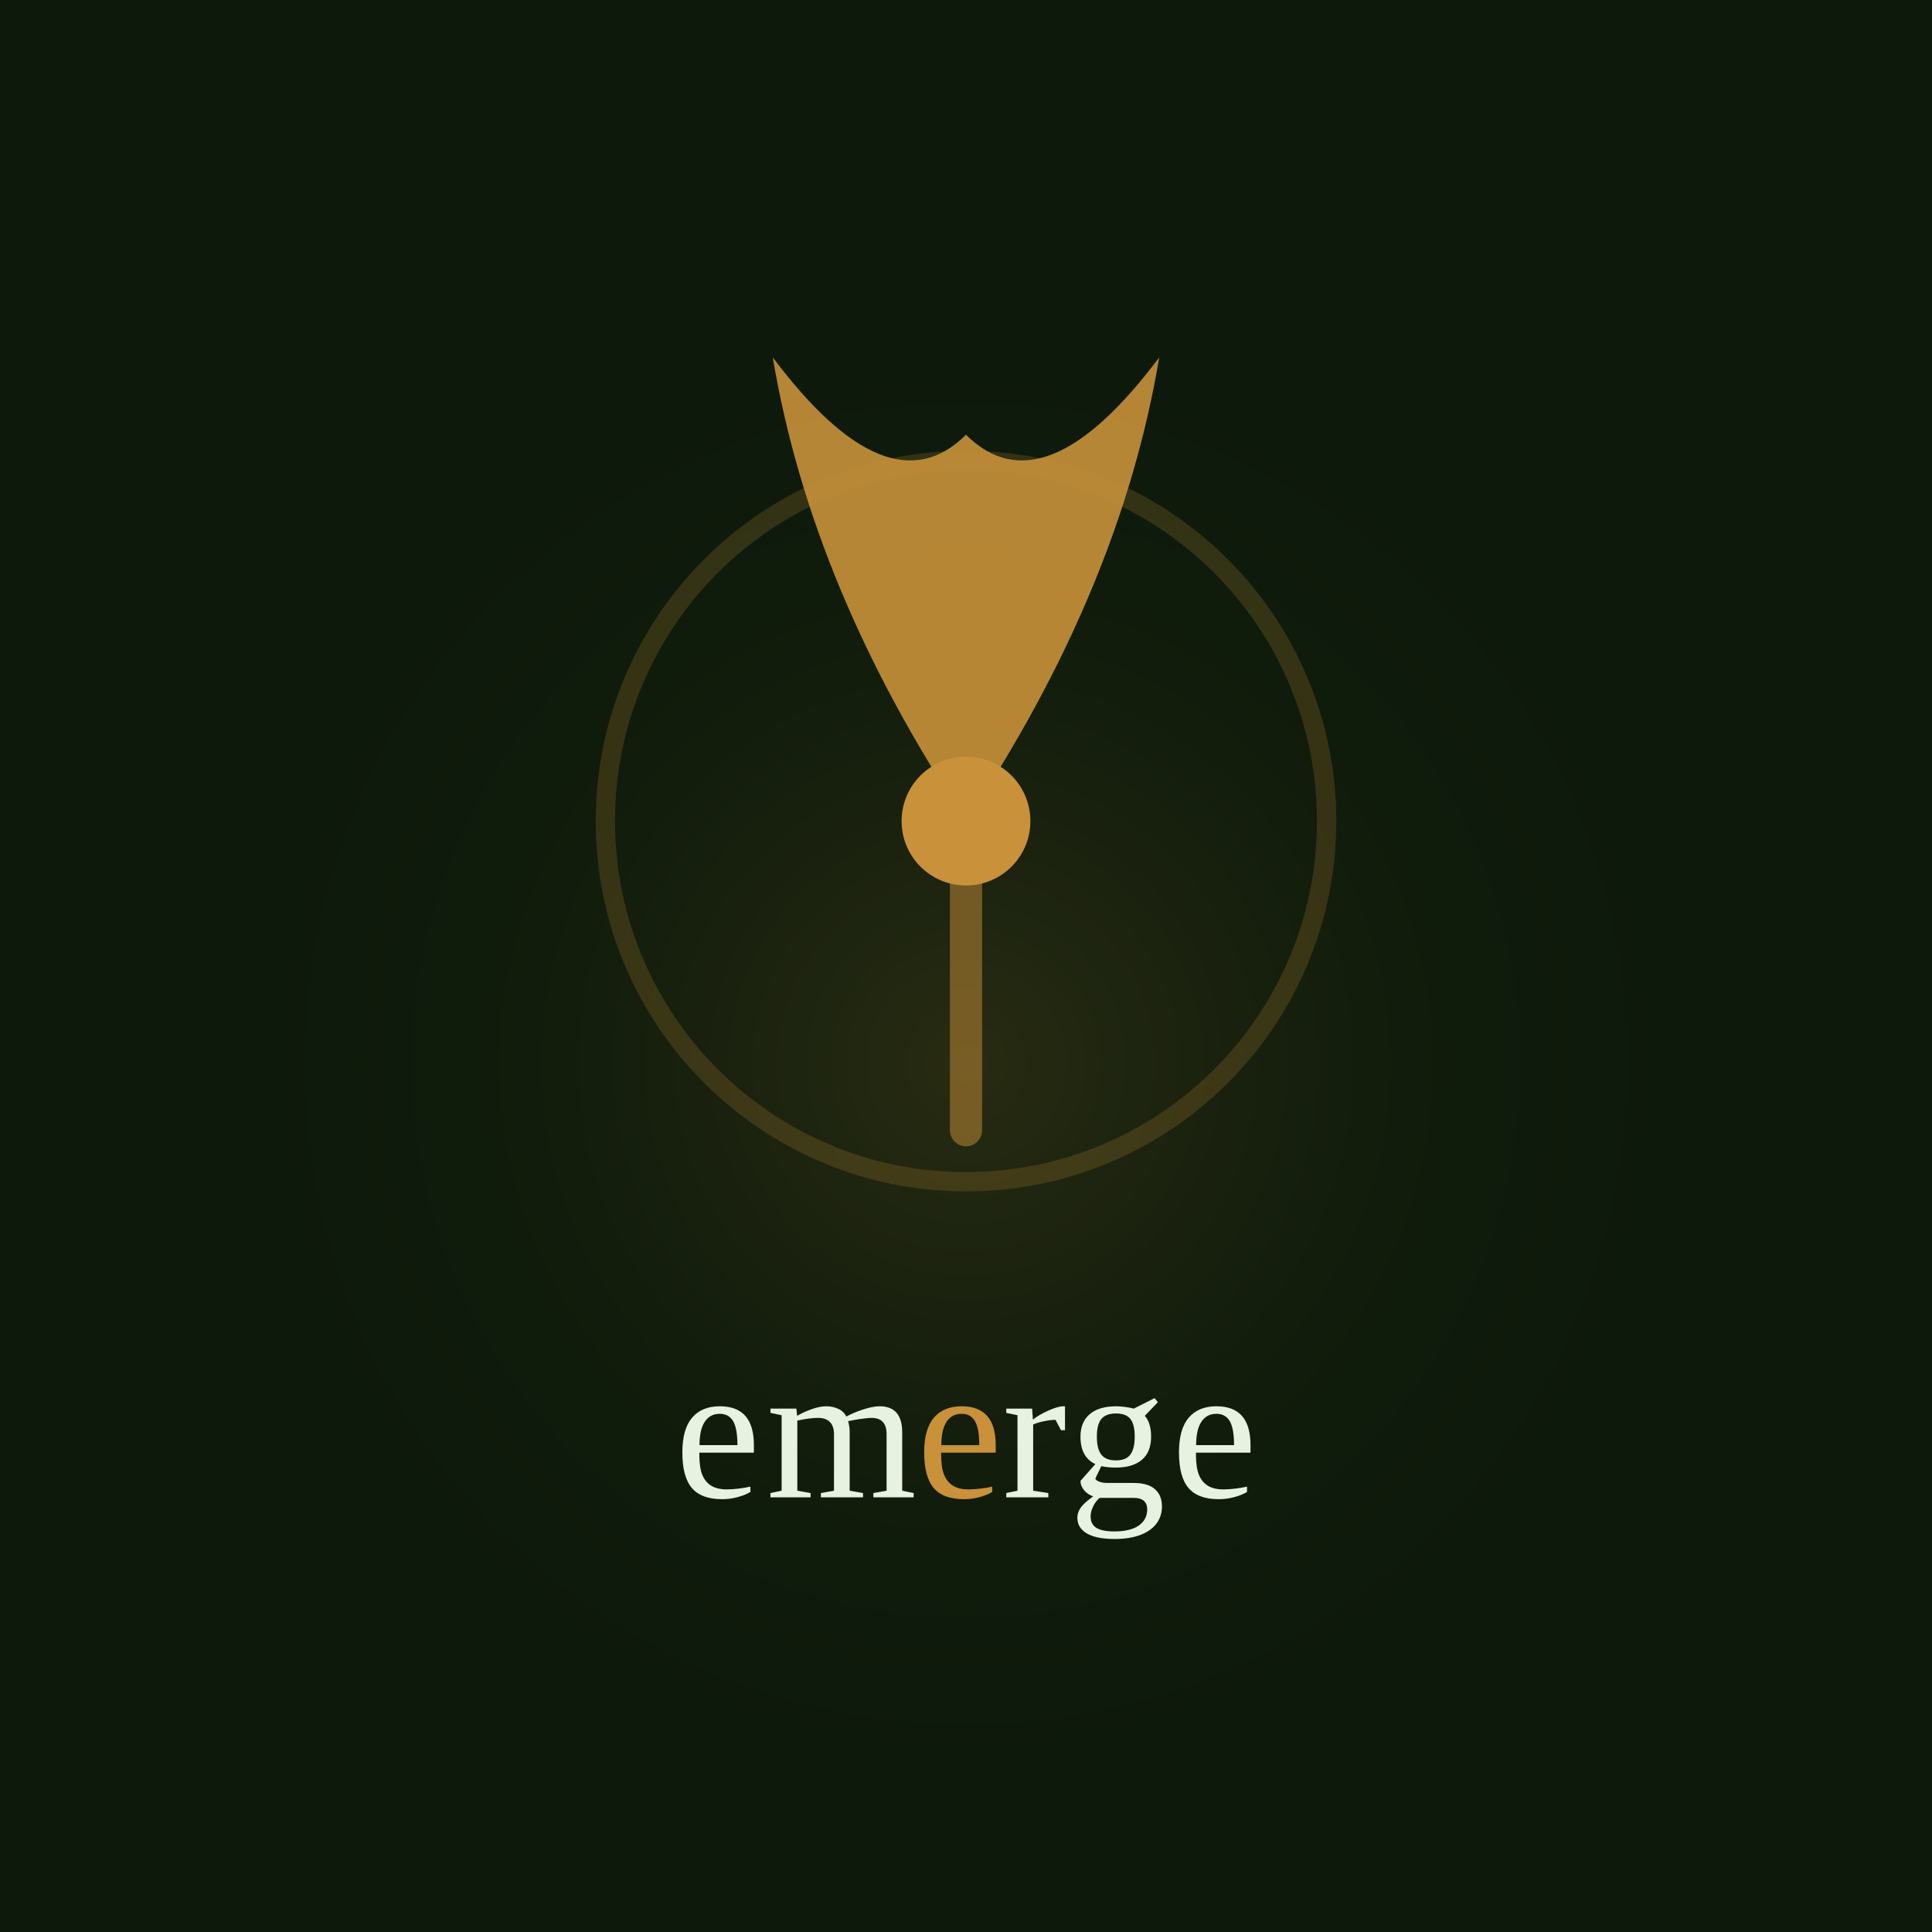
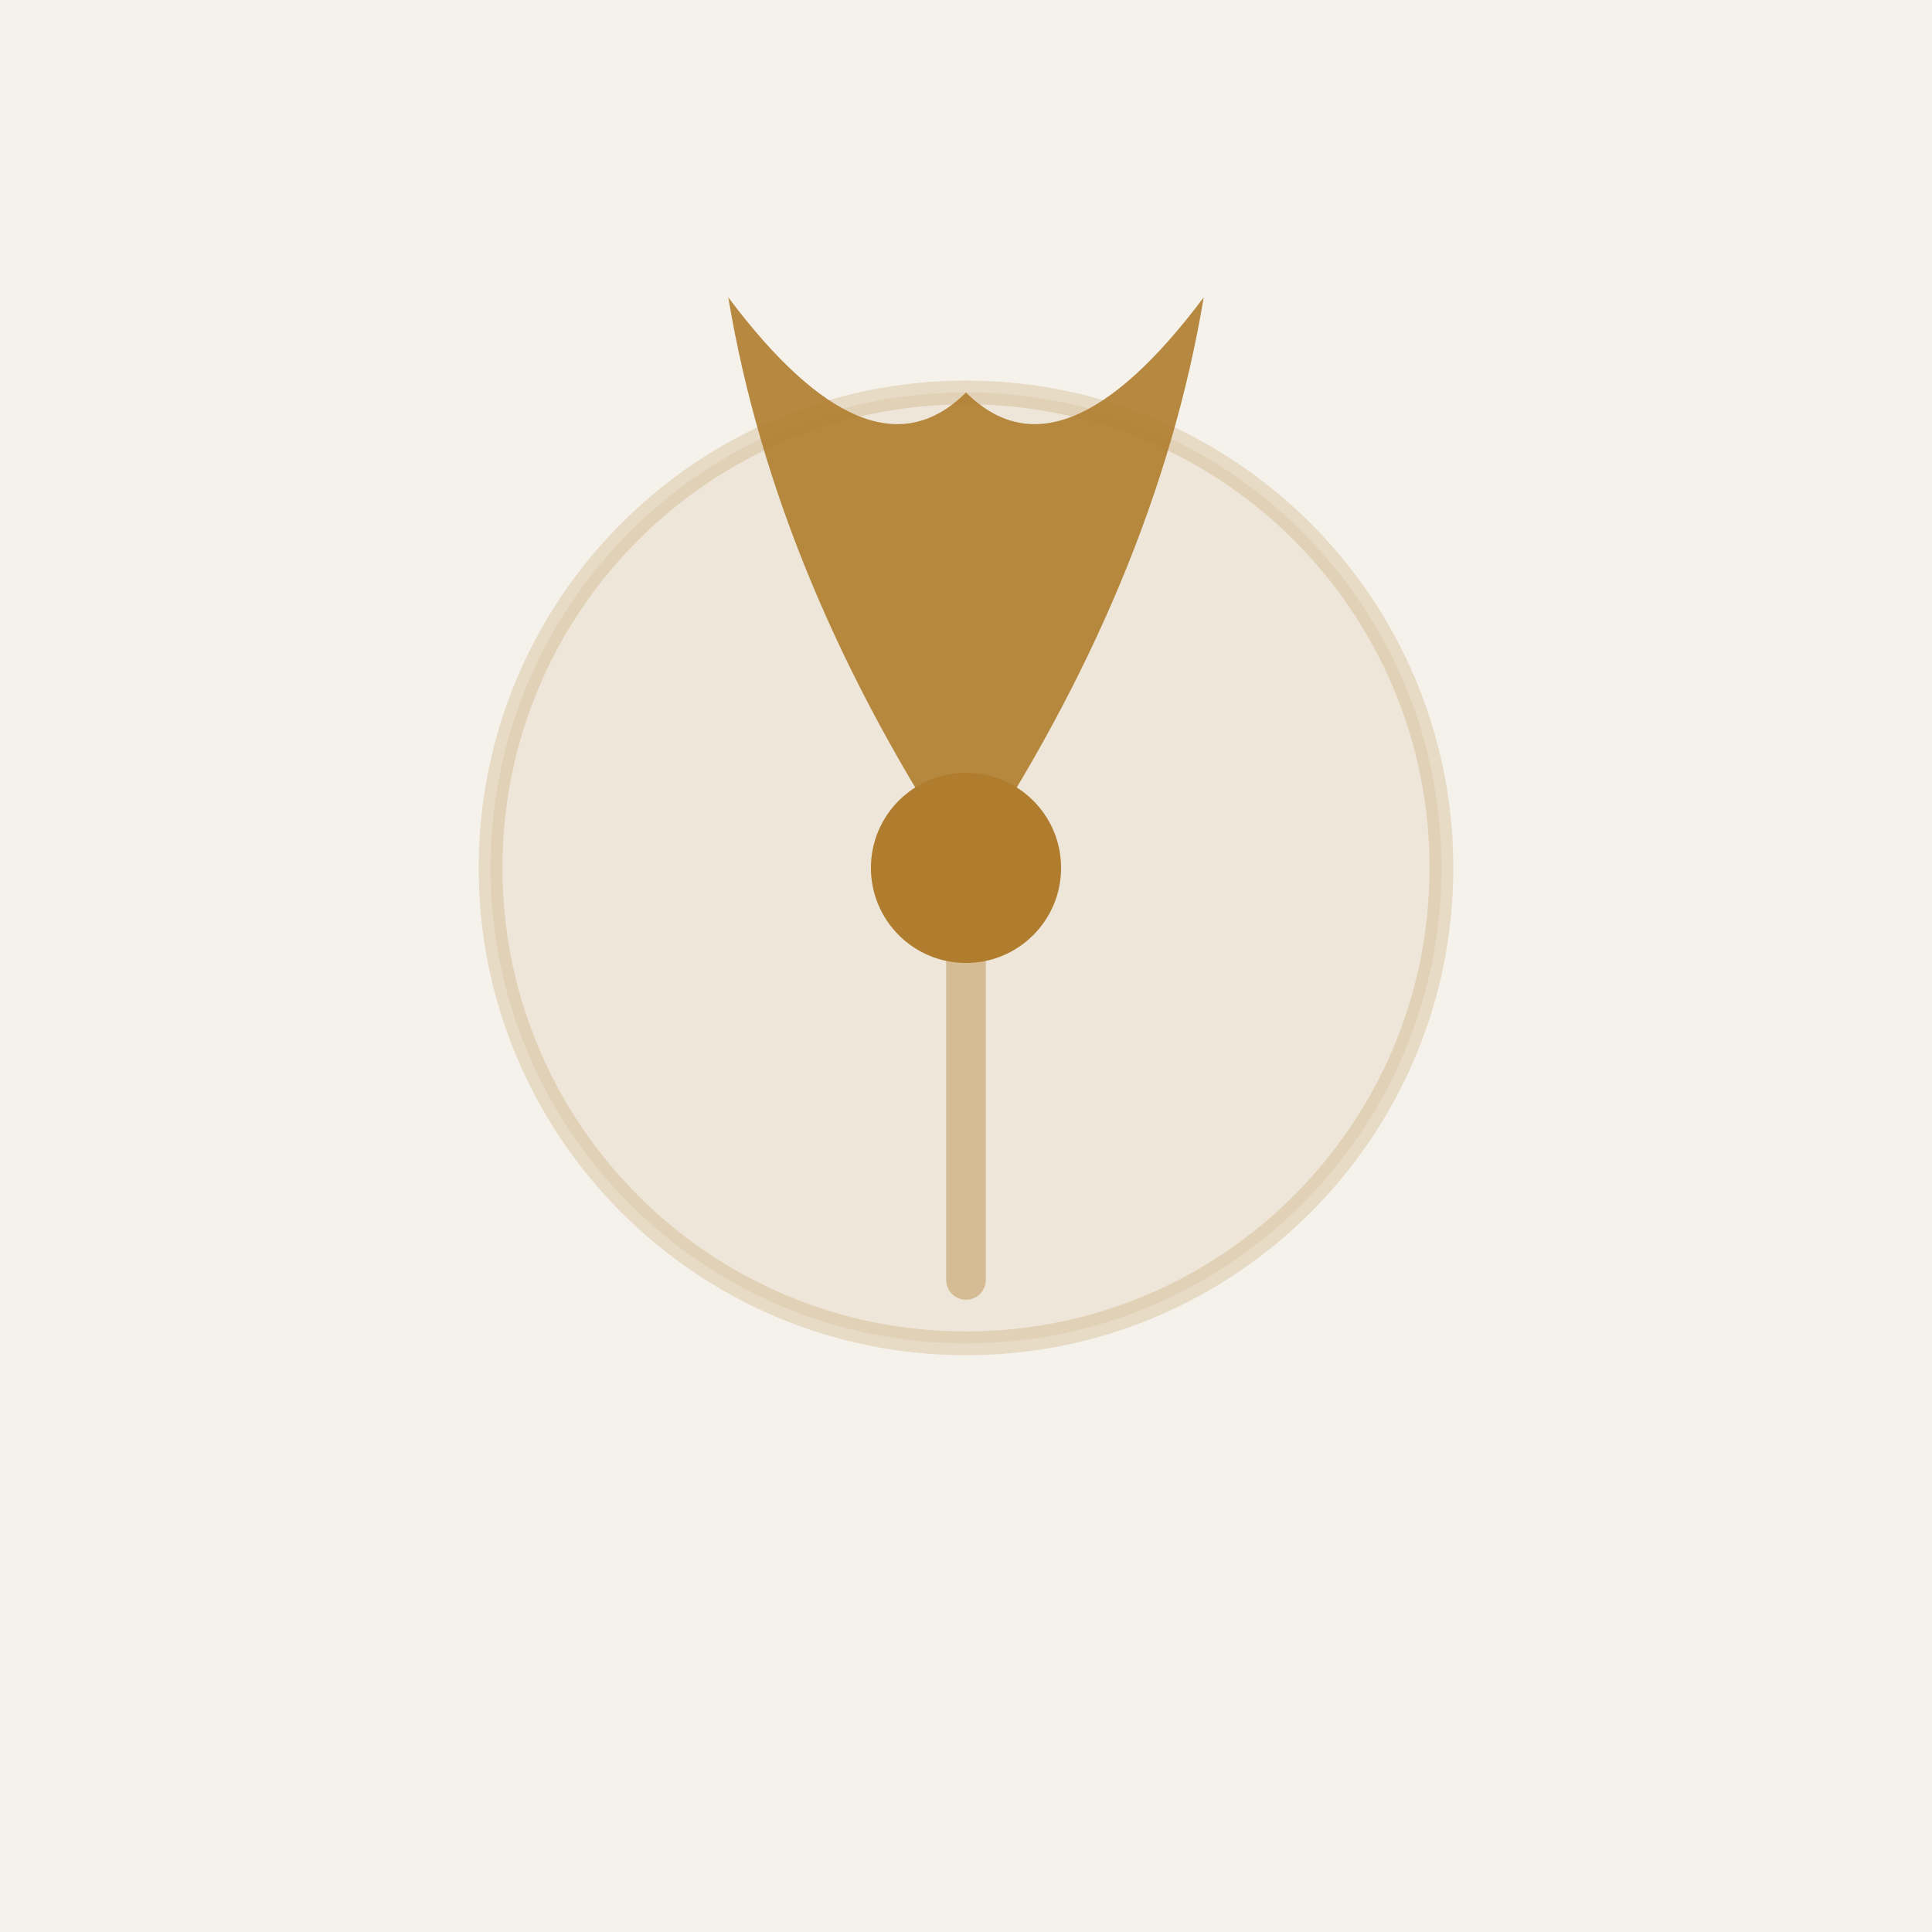
<svg xmlns="http://www.w3.org/2000/svg" width="512" height="512" viewBox="0 0 512 512">
-   <rect width="512" height="512" fill="#0D1A0B" />
-   <defs>
-     <radialGradient id="glow" cx="50%" cy="55%" r="40%">
-       <stop offset="0%" stop-color="rgba(200,145,58,0.15)" />
-       <stop offset="100%" stop-color="transparent" />
-     </radialGradient>
-   </defs>
-   <rect width="512" height="512" fill="url(#glow)" />
-   <g transform="translate(256, 217.6) scale(3.413333)">
-     <circle cx="0" cy="0" r="28" fill="none" stroke="rgba(200,145,58,0.2)" stroke-width="1.5" />
-     <path d="M0 0 Q-12 -18 -15 -36 Q-6 -24 0 -30 Q6 -24 15 -36 Q12 -18 0 0Z" fill="#C8913A" opacity="0.9" />
-     <line x1="0" y1="0" x2="0" y2="24" stroke="rgba(200,145,58,0.5)" stroke-width="2.5" stroke-linecap="round" />
-     <circle cx="0" cy="0" r="5" fill="#C8913A" />
+   <rect width="512" height="512" fill="#F5F2EC" />
+   <g transform="translate(256, 230) scale(4.2)">
+     <circle cx="0" cy="0" r="30" fill="rgba(176,125,46,0.1)" stroke="rgba(176,125,46,0.2)" stroke-width="1.5" />
+     <path d="M0 0 Q-12 -18 -15 -36 Q-6 -24 0 -30 Q6 -24 15 -36 Q12 -18 0 0Z" fill="#B07D2E" opacity="0.9" />
+     <line x1="0" y1="0" x2="0" y2="26" stroke="rgba(176,125,46,0.4)" stroke-width="2.5" stroke-linecap="round" />
+     <circle cx="0" cy="0" r="6" fill="#B07D2E" />
  </g>
-   <text x="256" y="396.8" text-anchor="middle" font-family="Georgia, 'Times New Roman', serif" font-size="51.2" font-weight="300" letter-spacing="1.536" fill="#E8F2E0">em<tspan fill="#C8913A">e</tspan>rge</text>
</svg>
